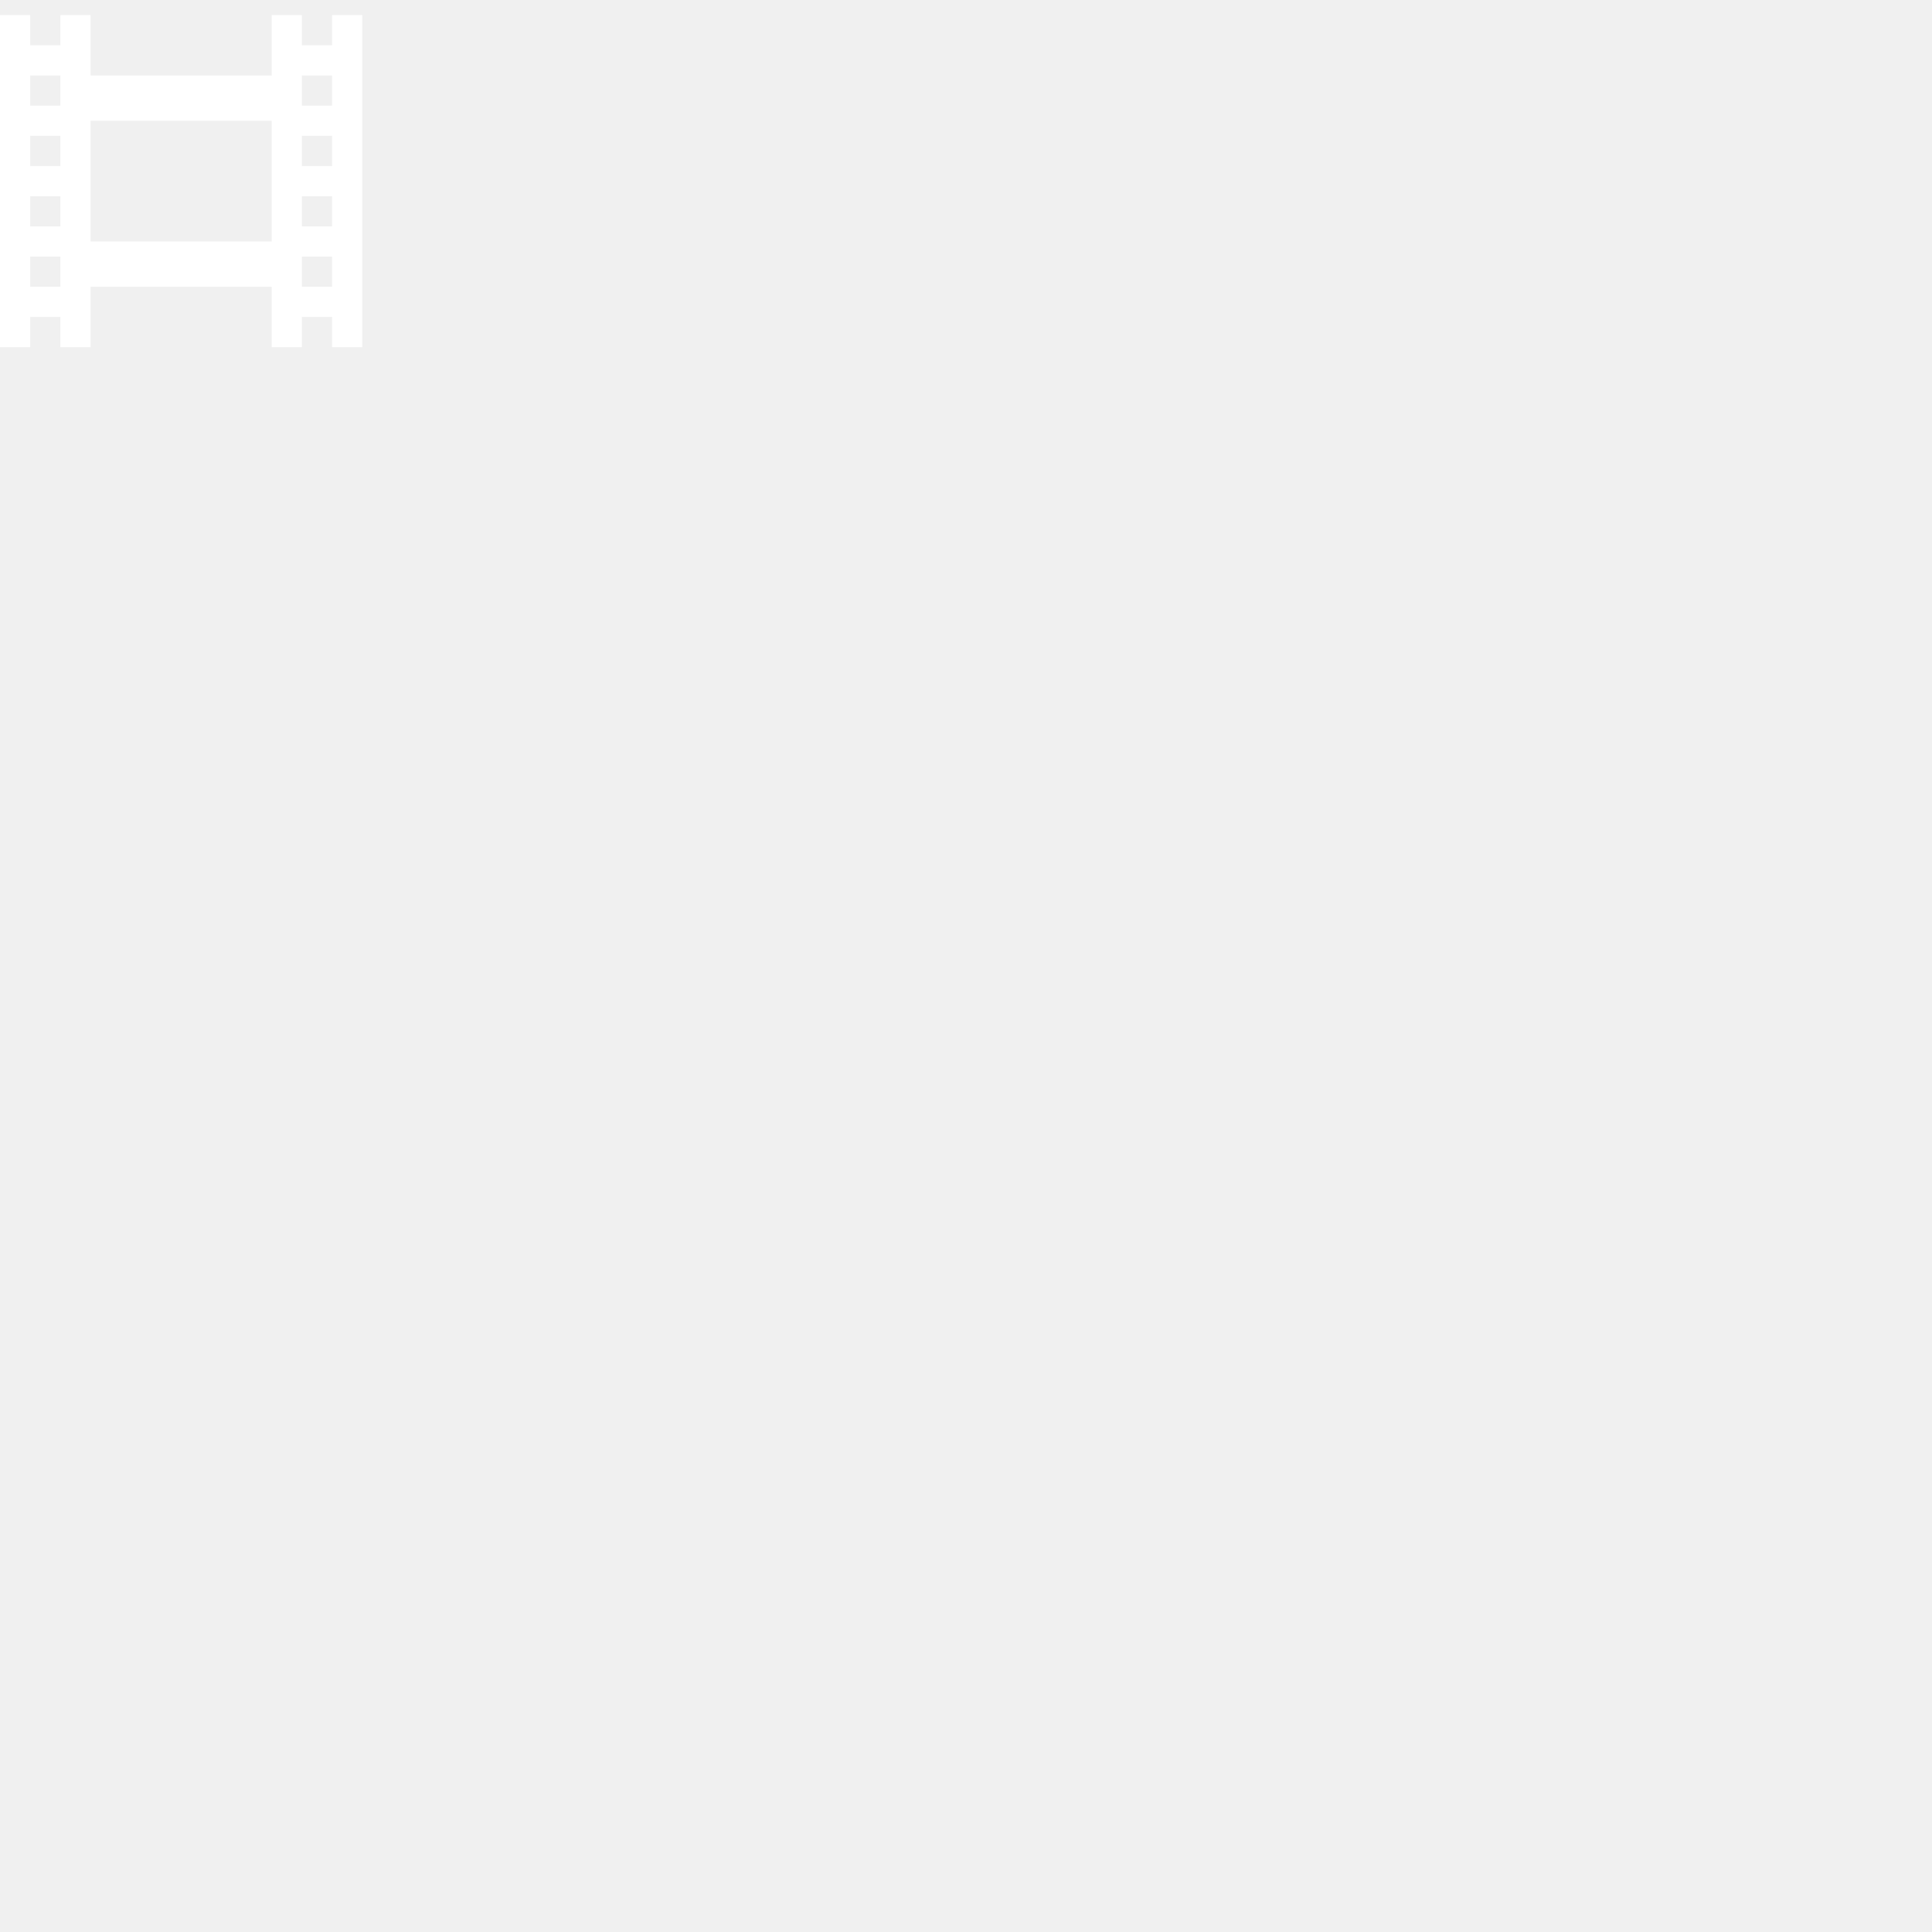
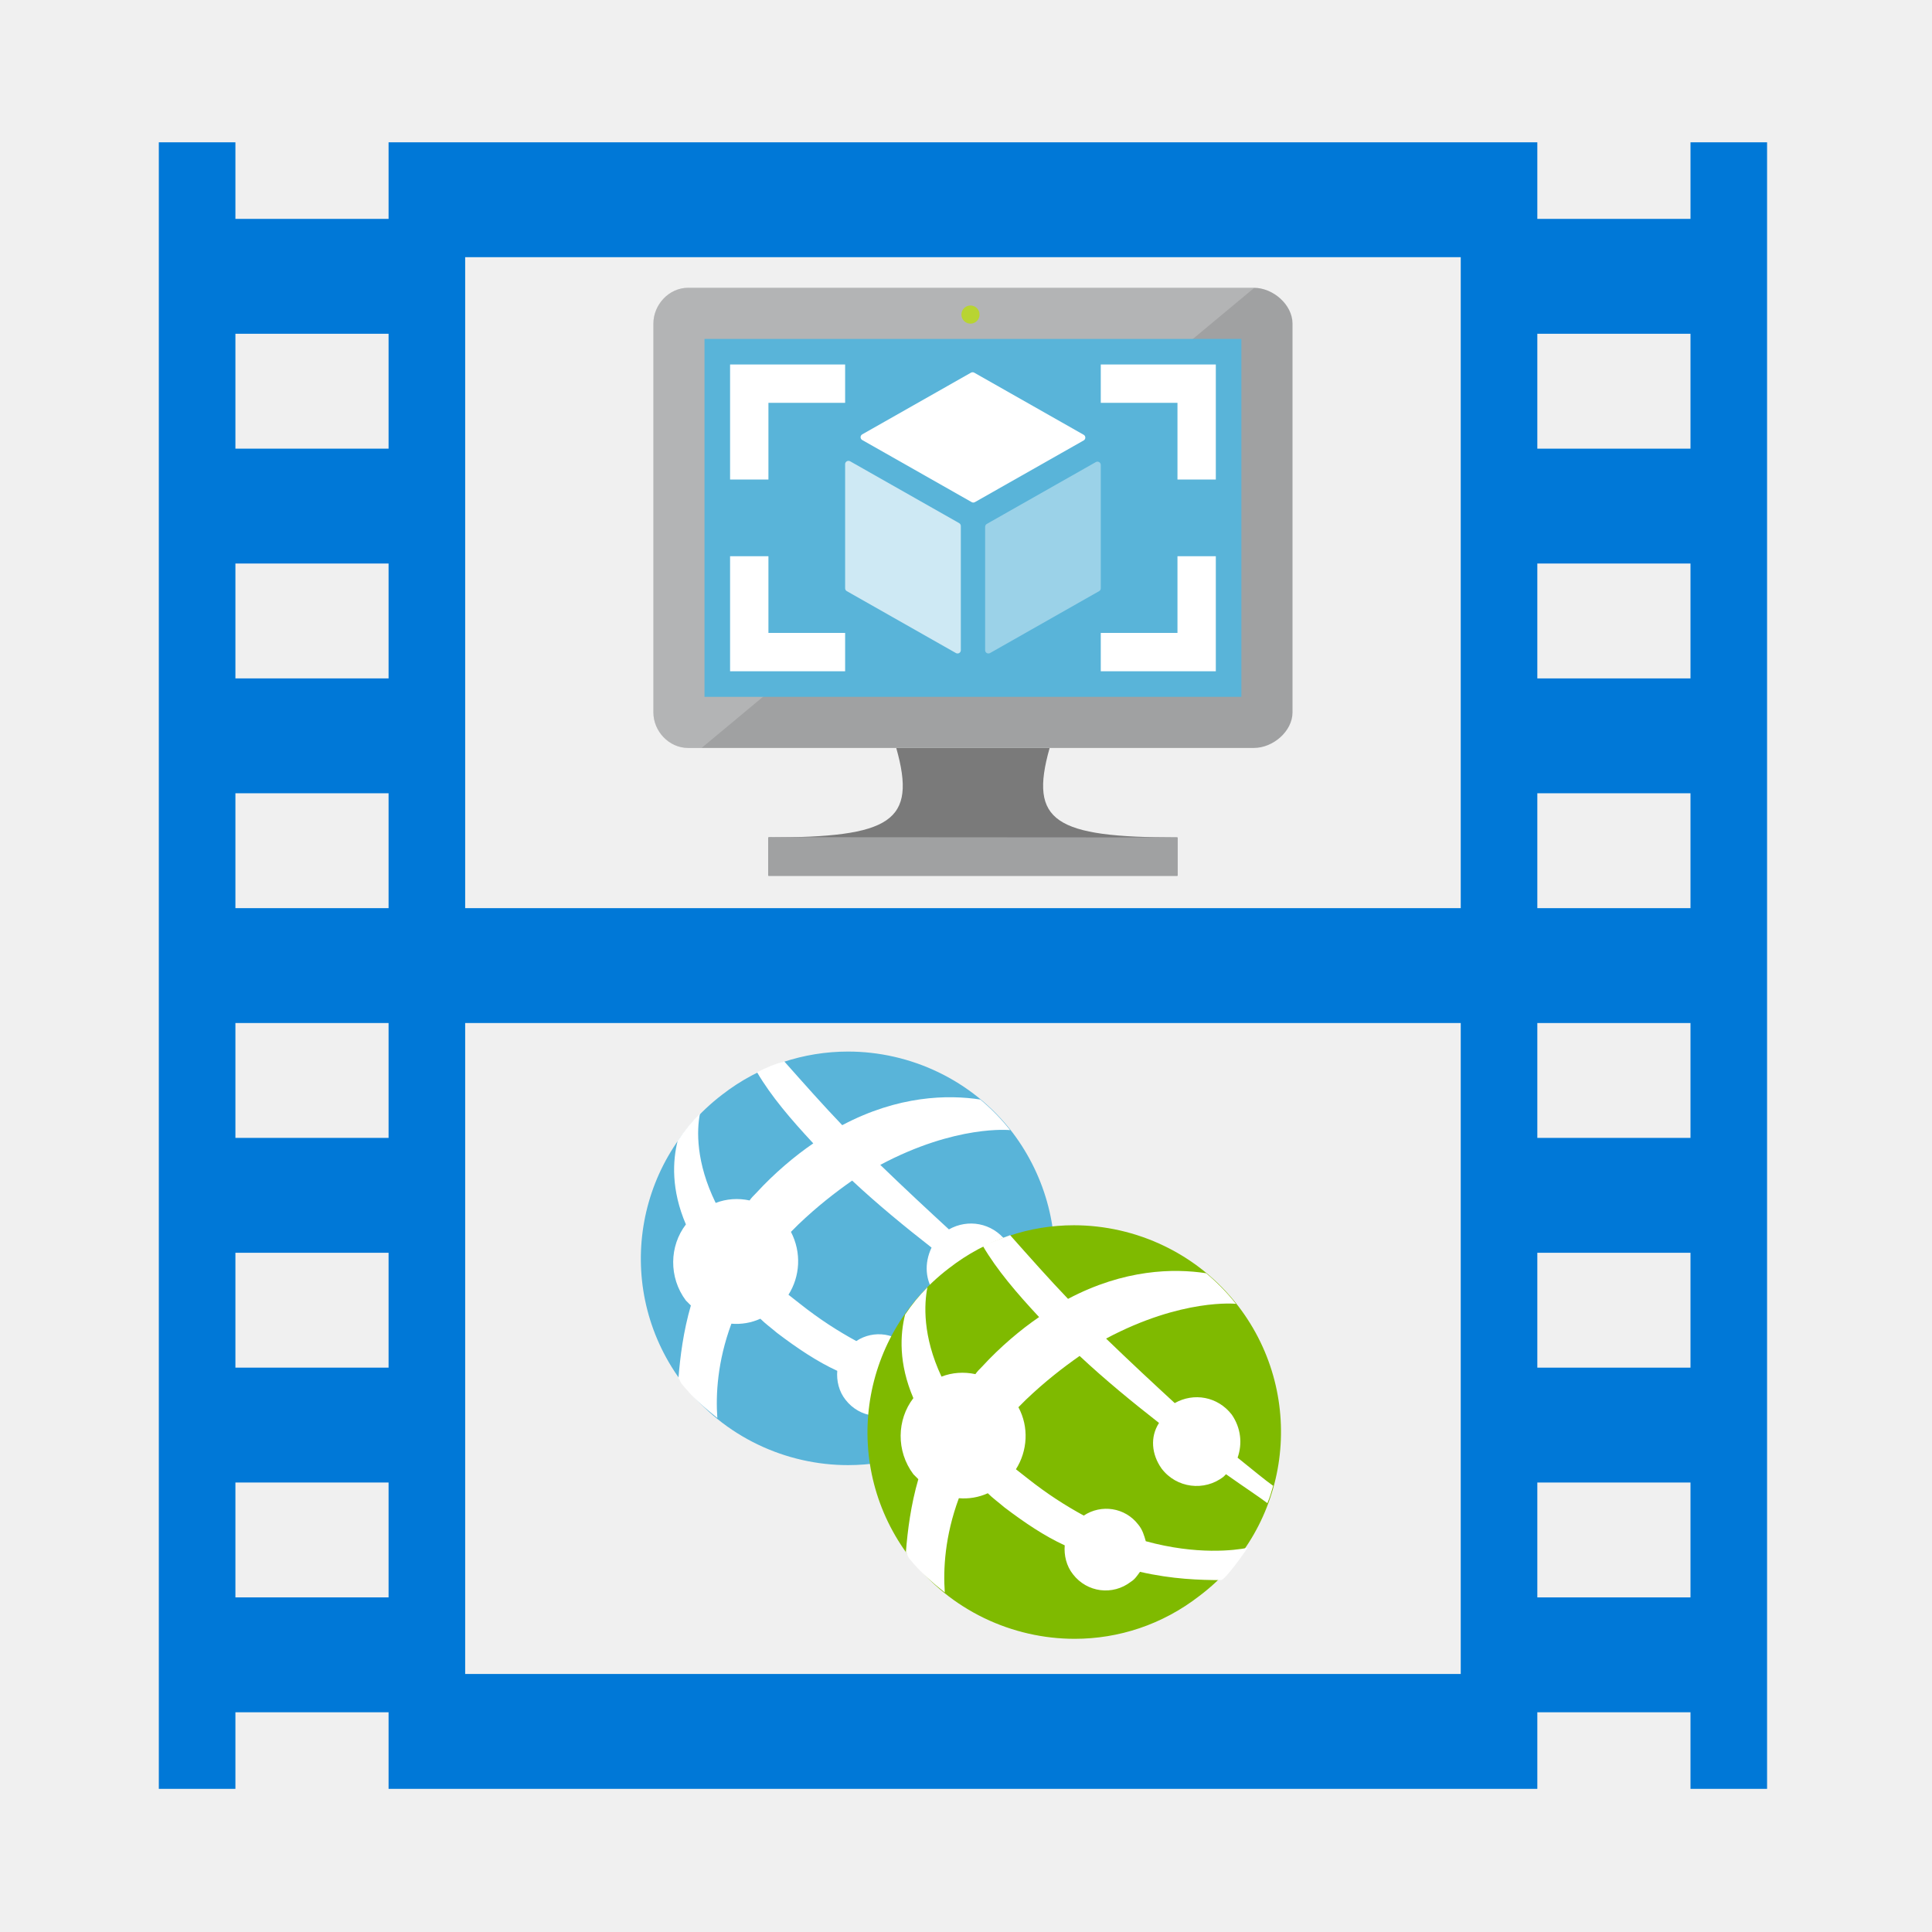
- <svg xmlns="http://www.w3.org/2000/svg" x="0px" y="0px" width="128px" height="128px" viewBox="0 0 128 128" enable-background="new 0 0 128 128" xml:space="preserve">
-   <style type="text/css">
- 	.st0{fill:#FFFFFF;}
+ <svg xmlns="http://www.w3.org/2000/svg" version="1.1" id="Layer_1" x="0px" y="0px" viewBox="0 0 216 216" enable-background="new 0 0 216 216" xml:space="preserve">
+   <defs id="defs7" />
+   <path d="m 189,15.91 v 8.562 H 171.875 V 15.91 H 43.443 v 8.562 H 26.319 V 15.91 H 17.757 V 199.996 h 8.562 v -8.562 h 17.124 v 8.562 H 171.875 v -8.562 h 17.124 v 8.562 h 8.562 V 15.91 Z M 43.443,178.59 H 26.319 v -12.843 h 17.124 z m 0,-25.686 H 26.319 V 140.061 h 17.124 z m 0,-25.686 H 26.319 v -12.843 h 17.124 z m 0,-25.686 H 26.319 V 88.688 h 17.124 z m 0,-25.686 H 26.319 V 63.002 h 17.124 z m 0,-25.686 H 26.319 V 37.315 H 43.443 Z M 163.313,187.153 H 52.006 v -72.778 H 163.313 Z m 0,-85.621 H 52.006 V 28.753 H 163.313 Z m 25.686,77.059 h -17.124 v -12.843 h 17.124 z m 0,-25.686 H 171.875 V 140.061 h 17.124 z m 0,-25.686 h -17.124 v -12.843 h 17.124 z m 0,-25.686 H 171.875 V 88.688 h 17.124 z m 0,-25.686 H 171.875 V 63.002 h 17.124 z m 0,-25.686 H 171.875 V 37.315 h 17.124 z" id="path2" style="fill:#0078d7;stroke-width:4.281;fill-opacity:1" />
+   <style id="style4486" type="text/css">
+ .msportalfx-svg-c01{fill:#fff}
+ .msportalfx-svg-c02{fill:#e5e5e5}
+ .msportalfx-svg-c03{fill:#a0a1a2}
+ .msportalfx-svg-c04{fill:#7a7a7a}
+ .msportalfx-svg-c05{fill:#3e3e3e}
+ .msportalfx-svg-c06{fill:#1e1e1e}
+ .msportalfx-svg-c07{fill:#0f0f0f}
+ .msportalfx-svg-c08{fill:#ba141a}
+ .msportalfx-svg-c09{fill:#dd5900}
+ .msportalfx-svg-c10{fill:#ff8c00}
+ .msportalfx-svg-c11{fill:#fcd116}
+ .msportalfx-svg-c12{fill:#fee087}
+ .msportalfx-svg-c13{fill:#b8d432}
+ .msportalfx-svg-c14{fill:#7fba00}
+ .msportalfx-svg-c15{fill:#59b4d9}
+ .msportalfx-svg-c16{fill:#3999c6}
+ .msportalfx-svg-c17{fill:#804998}
+ .msportalfx-svg-c18{fill:#ec008c}
+ .msportalfx-svg-c19{fill:#0072c6}
+ .msportalfx-svg-c20{fill:#68217a}
+ .msportalfx-svg-c21{fill:#00188f}
+ .msportalfx-svg-c22{fill:#e81123}
+ .msportalfx-svg-c97{fill:#ffb900}
+ .msportalfx-svg-c98{fill:#00a4ef}
+ .msportalfx-svg-c99{fill:#f25022}
+ .fxs-blade-header-icon .msportalfx-svg-c05,.fxs-sidebar-middle .msportalfx-svg-c05,.fxs-theme-dark .msportalfx-svg-c05,.msportalfx-inverted-theme .msportalfx-svg-c05{fill:#777}
+ .fxs-blade-header-icon .msportalfx-svg-c07,.fxs-sidebar-middle .msportalfx-svg-c07,.fxs-theme-dark .msportalfx-svg-c07,.msportalfx-inverted-theme .msportalfx-svg-c07{fill:#f2f2f2}
+ .msportalfx-svg-palette-white&gt;*,.msportalfx-svg-palette-white&gt;g&gt;*{fill:#fff}
+ .msportalfx-svg-palette-blue&gt;*,.msportalfx-svg-palette-blue&gt;g&gt;*{fill:#3999c6}
+ .msportalfx-svg-palette-black&gt;*,.msportalfx-svg-palette-black&gt;g&gt;*{fill:#1e1e1e}
+ .msportalfx-svg-palette-green&gt;*,.msportalfx-svg-palette-green&gt;g&gt;*{fill:#7fba00}
+ .msportalfx-svg-palette-gray&gt;*,.msportalfx-svg-palette-gray&gt;g&gt;*{fill:#a0a1a2}
+ .msportalfx-svg-palette-inherit&gt;*,.msportalfx-svg-palette-inherit&gt;g *{fill:inherit!important}
+ .msportalfx-svg-badge{position:absolute;left:0;bottom:0;min-height:12px;min-width:12px}
+ .ext-fxc-menu-icon&gt;.msportalfx-svg-badge{left:8px;bottom:7px;min-height:8px;min-width:8px}
+ .msportalfx-svg-disabled{filter:grayscale(100%)}
+ .msportalfx-svg-loading-square{-webkit-animation:ProgressFlagAnimation 1.45s infinite ease-in-out;animation:ProgressFlagAnimation 1.45s infinite ease-in-out}
+ .msportalfx-svg-loading-square:nth-child(1){-webkit-animation-delay:0s;animation-delay:0s}
+ .msportalfx-svg-loading-square:nth-child(2){-webkit-animation-delay:.2s;animation-delay:.2s}
+ .msportalfx-svg-loading-square:nth-child(3){-webkit-animation-delay:.4s;animation-delay:.4s}
</style>
-   <path class="st0" d="M22 1v2h-2v-2h-2v4h-12v-4h-2v2h-2v-2h-2v22h2v-2h2v2h2v-4h12v4h2v-2h2v2h2v-22h-2zm-18 18h-2v-2h2v2zm0-4h-2v-2h2v2zm0-4h-2v-2h2v2zm0-4h-2v-2h2v2zm14 9h-12v-8h12v8zm4 3h-2v-2h2v2zm0-4h-2v-2h2v2zm0-4h-2v-2h2v2zm0-4h-2v-2h2v2z" />
+   <g id="g4510" transform="matrix(1.42911,0,0,1.42911,73.04907,29.31693)">
+     <path id="path4490" d="M 31,38 H 19 c 1.634,5.768 -0.386,7 -10,7 v 3 H 41 V 45 C 31.386,45 29.364,43.771 31,38 Z" class="msportalfx-svg-c04" style="fill:#7a7a7a" />
+     <path id="path4492" d="M 46.979,2 H 2.717 C 1.213,2 0,3.325 0,4.805 v 30.412 c 0,1.471 1.213,2.782 2.717,2.782 H 46.979 C 48.48,37.999 50,36.689 50,35.217 V 4.805 C 50,3.321 48.48,2 46.979,2" class="msportalfx-svg-c03" style="fill:#a0a1a2" />
+     <path id="path4494" d="M 47.01,2.003 46.979,2.001 H 2.716 c -1.504,0 -2.717,1.324 -2.717,2.805 V 35.217 C -0.001,36.69 1.212,38 2.716,38 h 1.053 z" class="msportalfx-svg-c01" style="opacity:0.2;fill:#ffffff" />
+     <path id="path4496" d="M 46,6 V 34 H 4 V 6 Z" class="msportalfx-svg-c15" style="fill:#59b4d9" />
+     <path id="path4498" d="M 9,44.979 41,45 v 3 H 9 Z" class="msportalfx-svg-c03" style="fill:#a0a1a2" />
+     <path id="path4500" d="m 25.517,4.095 a 0.71,0.71 0 1 1 -1.42,0 0.71,0.71 0 0 1 1.42,0" class="msportalfx-svg-c13" style="fill:#b8d432" />
+     <path id="path4502" d="m 25.027,18.802 a 0.271,0.271 0 0 1 -0.13,-0.036 l -8.56,-4.858 a 0.257,0.257 0 0 1 -0.128,-0.221 c 0,-0.091 0.05,-0.175 0.128,-0.22 l 8.508,-4.826 a 0.265,0.265 0 0 1 0.256,0 l 8.563,4.859 a 0.25,0.25 0 0 1 0.127,0.22 0.251,0.251 0 0 1 -0.127,0.22 l -8.505,4.825 a 0.274,0.274 0 0 1 -0.132,0.037" class="msportalfx-svg-c01" style="fill:#ffffff" />
+     <path id="path4504" d="m 23.797,30.608 a 0.245,0.245 0 0 1 -0.13,-0.034 L 15.133,25.732 A 0.25,0.25 0 0 1 15,25.511 v -9.717 c 0,-0.092 0.05,-0.175 0.132,-0.221 a 0.26,0.26 0 0 1 0.261,0 l 8.533,4.84 a 0.265,0.265 0 0 1 0.126,0.223 v 9.717 a 0.26,0.26 0 0 1 -0.126,0.221 0.274,0.274 0 0 1 -0.129,0.034" class="msportalfx-svg-c01" style="opacity:0.7;fill:#ffffff" />
+     <path id="path4506" d="m 26.213,30.608 a 0.28,0.28 0 0 1 -0.134,-0.034 0.257,0.257 0 0 1 -0.125,-0.221 v -9.656 c 0,-0.09 0.05,-0.174 0.125,-0.221 l 8.533,-4.84 a 0.257,0.257 0 0 1 0.257,0 0.252,0.252 0 0 1 0.131,0.22 v 9.655 a 0.25,0.25 0 0 1 -0.131,0.221 l -8.53,4.842 a 0.236,0.236 0 0 1 -0.126,0.034" class="msportalfx-svg-c01" style="opacity:0.4;fill:#ffffff" />
+     <path id="path4508" d="M 15,8 H 6 v 9 h 3 v -6 h 6 z M 6,23 v 9 h 9 V 29 H 9 v -6 z m 29,9 h 9 v -9 h -3 v 6 H 35 Z M 44,17 V 8 h -9 v 3 h 6 v 6 z" class="msportalfx-svg-c01" style="fill:#ffffff" />
+   </g>
+   <style id="style4532" type="text/css">
+ .msportalfx-svg-c01{fill:#fff}
+ .msportalfx-svg-c02{fill:#e5e5e5}
+ .msportalfx-svg-c03{fill:#a0a1a2}
+ .msportalfx-svg-c04{fill:#7a7a7a}
+ .msportalfx-svg-c05{fill:#3e3e3e}
+ .msportalfx-svg-c06{fill:#1e1e1e}
+ .msportalfx-svg-c07{fill:#0f0f0f}
+ .msportalfx-svg-c08{fill:#ba141a}
+ .msportalfx-svg-c09{fill:#dd5900}
+ .msportalfx-svg-c10{fill:#ff8c00}
+ .msportalfx-svg-c11{fill:#fcd116}
+ .msportalfx-svg-c12{fill:#fee087}
+ .msportalfx-svg-c13{fill:#b8d432}
+ .msportalfx-svg-c14{fill:#7fba00}
+ .msportalfx-svg-c15{fill:#59b4d9}
+ .msportalfx-svg-c16{fill:#3999c6}
+ .msportalfx-svg-c17{fill:#804998}
+ .msportalfx-svg-c18{fill:#ec008c}
+ .msportalfx-svg-c19{fill:#0072c6}
+ .msportalfx-svg-c20{fill:#68217a}
+ .msportalfx-svg-c21{fill:#00188f}
+ .msportalfx-svg-c22{fill:#e81123}
+ .msportalfx-svg-c97{fill:#ffb900}
+ .msportalfx-svg-c98{fill:#00a4ef}
+ .msportalfx-svg-c99{fill:#f25022}
+ .fxs-blade-header-icon .msportalfx-svg-c05,.fxs-sidebar-middle .msportalfx-svg-c05,.fxs-theme-dark .msportalfx-svg-c05,.msportalfx-inverted-theme .msportalfx-svg-c05{fill:#777}
+ .fxs-blade-header-icon .msportalfx-svg-c07,.fxs-sidebar-middle .msportalfx-svg-c07,.fxs-theme-dark .msportalfx-svg-c07,.msportalfx-inverted-theme .msportalfx-svg-c07{fill:#f2f2f2}
+ .msportalfx-svg-palette-white&gt;*,.msportalfx-svg-palette-white&gt;g&gt;*{fill:#fff}
+ .msportalfx-svg-palette-blue&gt;*,.msportalfx-svg-palette-blue&gt;g&gt;*{fill:#3999c6}
+ .msportalfx-svg-palette-black&gt;*,.msportalfx-svg-palette-black&gt;g&gt;*{fill:#1e1e1e}
+ .msportalfx-svg-palette-green&gt;*,.msportalfx-svg-palette-green&gt;g&gt;*{fill:#7fba00}
+ .msportalfx-svg-palette-gray&gt;*,.msportalfx-svg-palette-gray&gt;g&gt;*{fill:#a0a1a2}
+ .msportalfx-svg-palette-inherit&gt;*,.msportalfx-svg-palette-inherit&gt;g *{fill:inherit!important}
+ .msportalfx-svg-badge{position:absolute;left:0;bottom:0;min-height:12px;min-width:12px}
+ .ext-fxc-menu-icon&gt;.msportalfx-svg-badge{left:8px;bottom:7px;min-height:8px;min-width:8px}
+ .msportalfx-svg-disabled{filter:grayscale(100%)}
+ .msportalfx-svg-loading-square{-webkit-animation:ProgressFlagAnimation 1.45s infinite ease-in-out;animation:ProgressFlagAnimation 1.45s infinite ease-in-out}
+ .msportalfx-svg-loading-square:nth-child(1){-webkit-animation-delay:0s;animation-delay:0s}
+ .msportalfx-svg-loading-square:nth-child(2){-webkit-animation-delay:.2s;animation-delay:.2s}
+ .msportalfx-svg-loading-square:nth-child(3){-webkit-animation-delay:.4s;animation-delay:.4s}
+ </style>
+   <style id="style4563" type="text/css">
+ .msportalfx-svg-c01{fill:#fff}
+ .msportalfx-svg-c02{fill:#e5e5e5}
+ .msportalfx-svg-c03{fill:#a0a1a2}
+ .msportalfx-svg-c04{fill:#7a7a7a}
+ .msportalfx-svg-c05{fill:#3e3e3e}
+ .msportalfx-svg-c06{fill:#1e1e1e}
+ .msportalfx-svg-c07{fill:#0f0f0f}
+ .msportalfx-svg-c08{fill:#ba141a}
+ .msportalfx-svg-c09{fill:#dd5900}
+ .msportalfx-svg-c10{fill:#ff8c00}
+ .msportalfx-svg-c11{fill:#fcd116}
+ .msportalfx-svg-c12{fill:#fee087}
+ .msportalfx-svg-c13{fill:#b8d432}
+ .msportalfx-svg-c14{fill:#7fba00}
+ .msportalfx-svg-c15{fill:#59b4d9}
+ .msportalfx-svg-c16{fill:#3999c6}
+ .msportalfx-svg-c17{fill:#804998}
+ .msportalfx-svg-c18{fill:#ec008c}
+ .msportalfx-svg-c19{fill:#0072c6}
+ .msportalfx-svg-c20{fill:#68217a}
+ .msportalfx-svg-c21{fill:#00188f}
+ .msportalfx-svg-c22{fill:#e81123}
+ .msportalfx-svg-c97{fill:#ffb900}
+ .msportalfx-svg-c98{fill:#00a4ef}
+ .msportalfx-svg-c99{fill:#f25022}
+ .fxs-blade-header-icon .msportalfx-svg-c05,.fxs-sidebar-middle .msportalfx-svg-c05,.fxs-theme-dark .msportalfx-svg-c05,.msportalfx-inverted-theme .msportalfx-svg-c05{fill:#777}
+ .fxs-blade-header-icon .msportalfx-svg-c07,.fxs-sidebar-middle .msportalfx-svg-c07,.fxs-theme-dark .msportalfx-svg-c07,.msportalfx-inverted-theme .msportalfx-svg-c07{fill:#f2f2f2}
+ .msportalfx-svg-palette-white&gt;*,.msportalfx-svg-palette-white&gt;g&gt;*{fill:#fff}
+ .msportalfx-svg-palette-blue&gt;*,.msportalfx-svg-palette-blue&gt;g&gt;*{fill:#3999c6}
+ .msportalfx-svg-palette-black&gt;*,.msportalfx-svg-palette-black&gt;g&gt;*{fill:#1e1e1e}
+ .msportalfx-svg-palette-green&gt;*,.msportalfx-svg-palette-green&gt;g&gt;*{fill:#7fba00}
+ .msportalfx-svg-palette-gray&gt;*,.msportalfx-svg-palette-gray&gt;g&gt;*{fill:#a0a1a2}
+ .msportalfx-svg-palette-inherit&gt;*,.msportalfx-svg-palette-inherit&gt;g *{fill:inherit!important}
+ .msportalfx-svg-badge{position:absolute;left:0;bottom:0;min-height:12px;min-width:12px}
+ .ext-fxc-menu-icon&gt;.msportalfx-svg-badge{left:8px;bottom:7px;min-height:8px;min-width:8px}
+ .msportalfx-svg-disabled{filter:grayscale(100%)}
+ .msportalfx-svg-loading-square{-webkit-animation:ProgressFlagAnimation 1.45s infinite ease-in-out;animation:ProgressFlagAnimation 1.45s infinite ease-in-out}
+ .msportalfx-svg-loading-square:nth-child(1){-webkit-animation-delay:0s;animation-delay:0s}
+ .msportalfx-svg-loading-square:nth-child(2){-webkit-animation-delay:.2s;animation-delay:.2s}
+ .msportalfx-svg-loading-square:nth-child(3){-webkit-animation-delay:.4s;animation-delay:.4s}
+ </style>
+   <g id="g4577" transform="matrix(0.9247411,0,0,0.9247411,71.69105,117.5656)">
+     <g id="g4571">
+       <path id="path4567" d="M 40.2,44.8 C 35.7,48.3 30.3,50 25,50 17.5,50 10,46.6 5.1,40.2 -3.3,29.2 -1.2,13.6 9.8,5.2 14.3,1.7 19.7,0 25,0 c 7.5,0 15,3.4 19.9,9.8 8.3,11 6.3,26.6 -4.7,35" class="msportalfx-svg-c15" style="fill:#59b4d9" />
+       <path id="path4569" d="m 35.6,29.4 c 1.8,2.4 5.2,2.8 7.5,1 0.1,-0.1 0.2,-0.2 0.3,-0.3 2.4,1.7 4.1,2.8 5,3.5 0.3,-0.7 0.5,-1.4 0.7,-2.1 -1,-0.7 -2.3,-1.8 -4.3,-3.4 0.6,-1.7 0.4,-3.6 -0.7,-5.2 C 42.4,20.7 39.5,20.2 37.2,21.5 34.7,19.2 31.9,16.6 28.9,13.7 38.1,8.8 44.6,9.5 44.6,9.5 43.5,8.1 42.3,6.9 41,5.8 37.1,5.2 31.1,5.3 24.3,8.9 v 0 0 C 22,6.5 19.7,3.9 17.3,1.2 16.1,1.5 15,2 14,2.5 c 1.7,2.9 4.1,5.7 6.8,8.6 v 0 c 0,0 0,0 0,0 -2.2,1.5 -4.7,3.6 -6.9,6 -0.3,0.3 -0.6,0.6 -0.8,0.9 C 11.7,17.7 10.3,17.8 9,18.3 6.6,13.4 6.7,9.5 7.1,7.5 c -1,1 -1.9,2.1 -2.7,3.3 -0.6,2.4 -0.8,5.9 1,10.1 -2,2.6 -2.1,6.4 0,9.2 0.2,0.2 0.4,0.4 0.6,0.6 -0.9,3.1 -1.3,6.2 -1.5,8.8 0.2,0.2 0.2,0.5 0.5,0.8 1.2,1.5 2.7,2.8 4.2,4 -0.2,-2.8 0,-6.8 1.7,-11.4 1.2,0.1 2.4,-0.1 3.5,-0.6 0.6,0.6 1.3,1.1 2,1.7 2.5,1.9 4.9,3.5 7.3,4.6 -0.1,1.2 0.2,2.5 1,3.5 1.7,2.2 4.8,2.6 7,0.9 0.5,-0.3 0.8,-0.8 1.1,-1.2 3.9,0.9 7.3,1 9.8,1 0.4,0 2.2,-2.4 3.2,-3.9 -1.5,0.3 -6.1,0.9 -12.3,-0.8 -0.2,-0.7 -0.4,-1.4 -0.9,-2 C 31,34 28.1,33.6 26,35 c -2.2,-1.2 -4.4,-2.6 -6.8,-4.5 -0.5,-0.4 -0.9,-0.7 -1.4,-1.1 1.4,-2.2 1.6,-5.1 0.3,-7.6 0.3,-0.3 0.6,-0.6 0.9,-0.9 2.3,-2.2 4.5,-3.9 6.5,-5.3 -0.1,-0.1 -0.2,-0.2 -0.2,-0.2 0.1,0.1 0.2,0.2 0.2,0.2 0,0 0,0 0,0 3.1,2.9 6.4,5.6 9.6,8.1 -0.9,1.9 -0.8,4 0.5,5.7 z" class="msportalfx-svg-c01" style="fill:#ffffff" />
+     </g>
+     <path id="path4573" d="M 67.5,65.8 C 63,69.3 57.7,71 52.4,71 44.9,71 37.4,67.6 32.5,61.2 24.1,50.2 26.2,34.6 37.2,26.2 41.7,22.7 47,21 52.3,21 c 7.5,0 15,3.4 19.9,9.8 8.4,11 6.3,26.7 -4.7,35" class="msportalfx-svg-c14" style="fill:#7fba00" />
+     <path id="path4575" d="m 62.9,50.4 c 1.8,2.4 5.2,2.8 7.5,1 l 0.3,-0.3 c 2.4,1.7 4.1,2.8 5,3.5 0.3,-0.7 0.5,-1.4 0.7,-2.1 -1,-0.7 -2.3,-1.8 -4.3,-3.4 0.6,-1.7 0.4,-3.6 -0.7,-5.2 -1.7,-2.2 -4.6,-2.7 -6.9,-1.4 -2.5,-2.3 -5.3,-4.9 -8.3,-7.8 9.2,-4.9 15.7,-4.2 15.7,-4.2 -1.1,-1.4 -2.3,-2.6 -3.6,-3.7 -3.9,-0.6 -9.9,-0.5 -16.7,3.1 -2.3,-2.4 -4.6,-5 -7,-7.7 -1.1,0.4 -2.2,0.8 -3.3,1.3 1.7,2.9 4.1,5.7 6.8,8.6 -2.2,1.5 -4.7,3.6 -6.9,6 -0.3,0.3 -0.6,0.6 -0.8,0.9 -1.4,-0.3 -2.8,-0.2 -4.1,0.3 -2.3,-4.9 -2.1,-8.8 -1.7,-10.8 -1,1 -1.9,2.1 -2.7,3.3 -0.6,2.4 -0.8,5.9 1,10.1 -2,2.6 -2.1,6.4 0,9.2 l 0.6,0.6 c -0.9,3.1 -1.3,6.2 -1.5,8.8 0.2,0.3 0.2,0.6 0.5,0.9 1.2,1.5 2.7,2.8 4.2,4 -0.2,-2.8 0,-6.8 1.7,-11.4 1.2,0.1 2.4,-0.1 3.5,-0.6 0.6,0.6 1.3,1.1 2,1.7 2.5,1.9 4.9,3.5 7.3,4.6 -0.1,1.2 0.2,2.5 1,3.5 1.7,2.2 4.8,2.6 7,0.9 0.5,-0.3 0.8,-0.8 1.1,-1.2 3.9,0.9 7.3,1 9.8,1 0.4,0 2.2,-2.4 3.2,-3.9 -1.5,0.3 -6.1,0.9 -12.3,-0.8 -0.2,-0.7 -0.4,-1.4 -0.9,-2 -1.6,-2.1 -4.5,-2.5 -6.6,-1.1 -2.2,-1.2 -4.4,-2.6 -6.8,-4.5 -0.5,-0.4 -0.9,-0.7 -1.4,-1.1 1.4,-2.2 1.6,-5.1 0.3,-7.5 l 0.9,-0.9 C 48.8,39.9 51,38.2 53,36.8 l -0.2,-0.2 0.2,0.2 c 3.1,2.9 6.4,5.6 9.6,8.1 -1.1,1.7 -0.9,3.8 0.3,5.5 z" class="msportalfx-svg-c01" style="fill:#ffffff" />
+   </g>
</svg>
